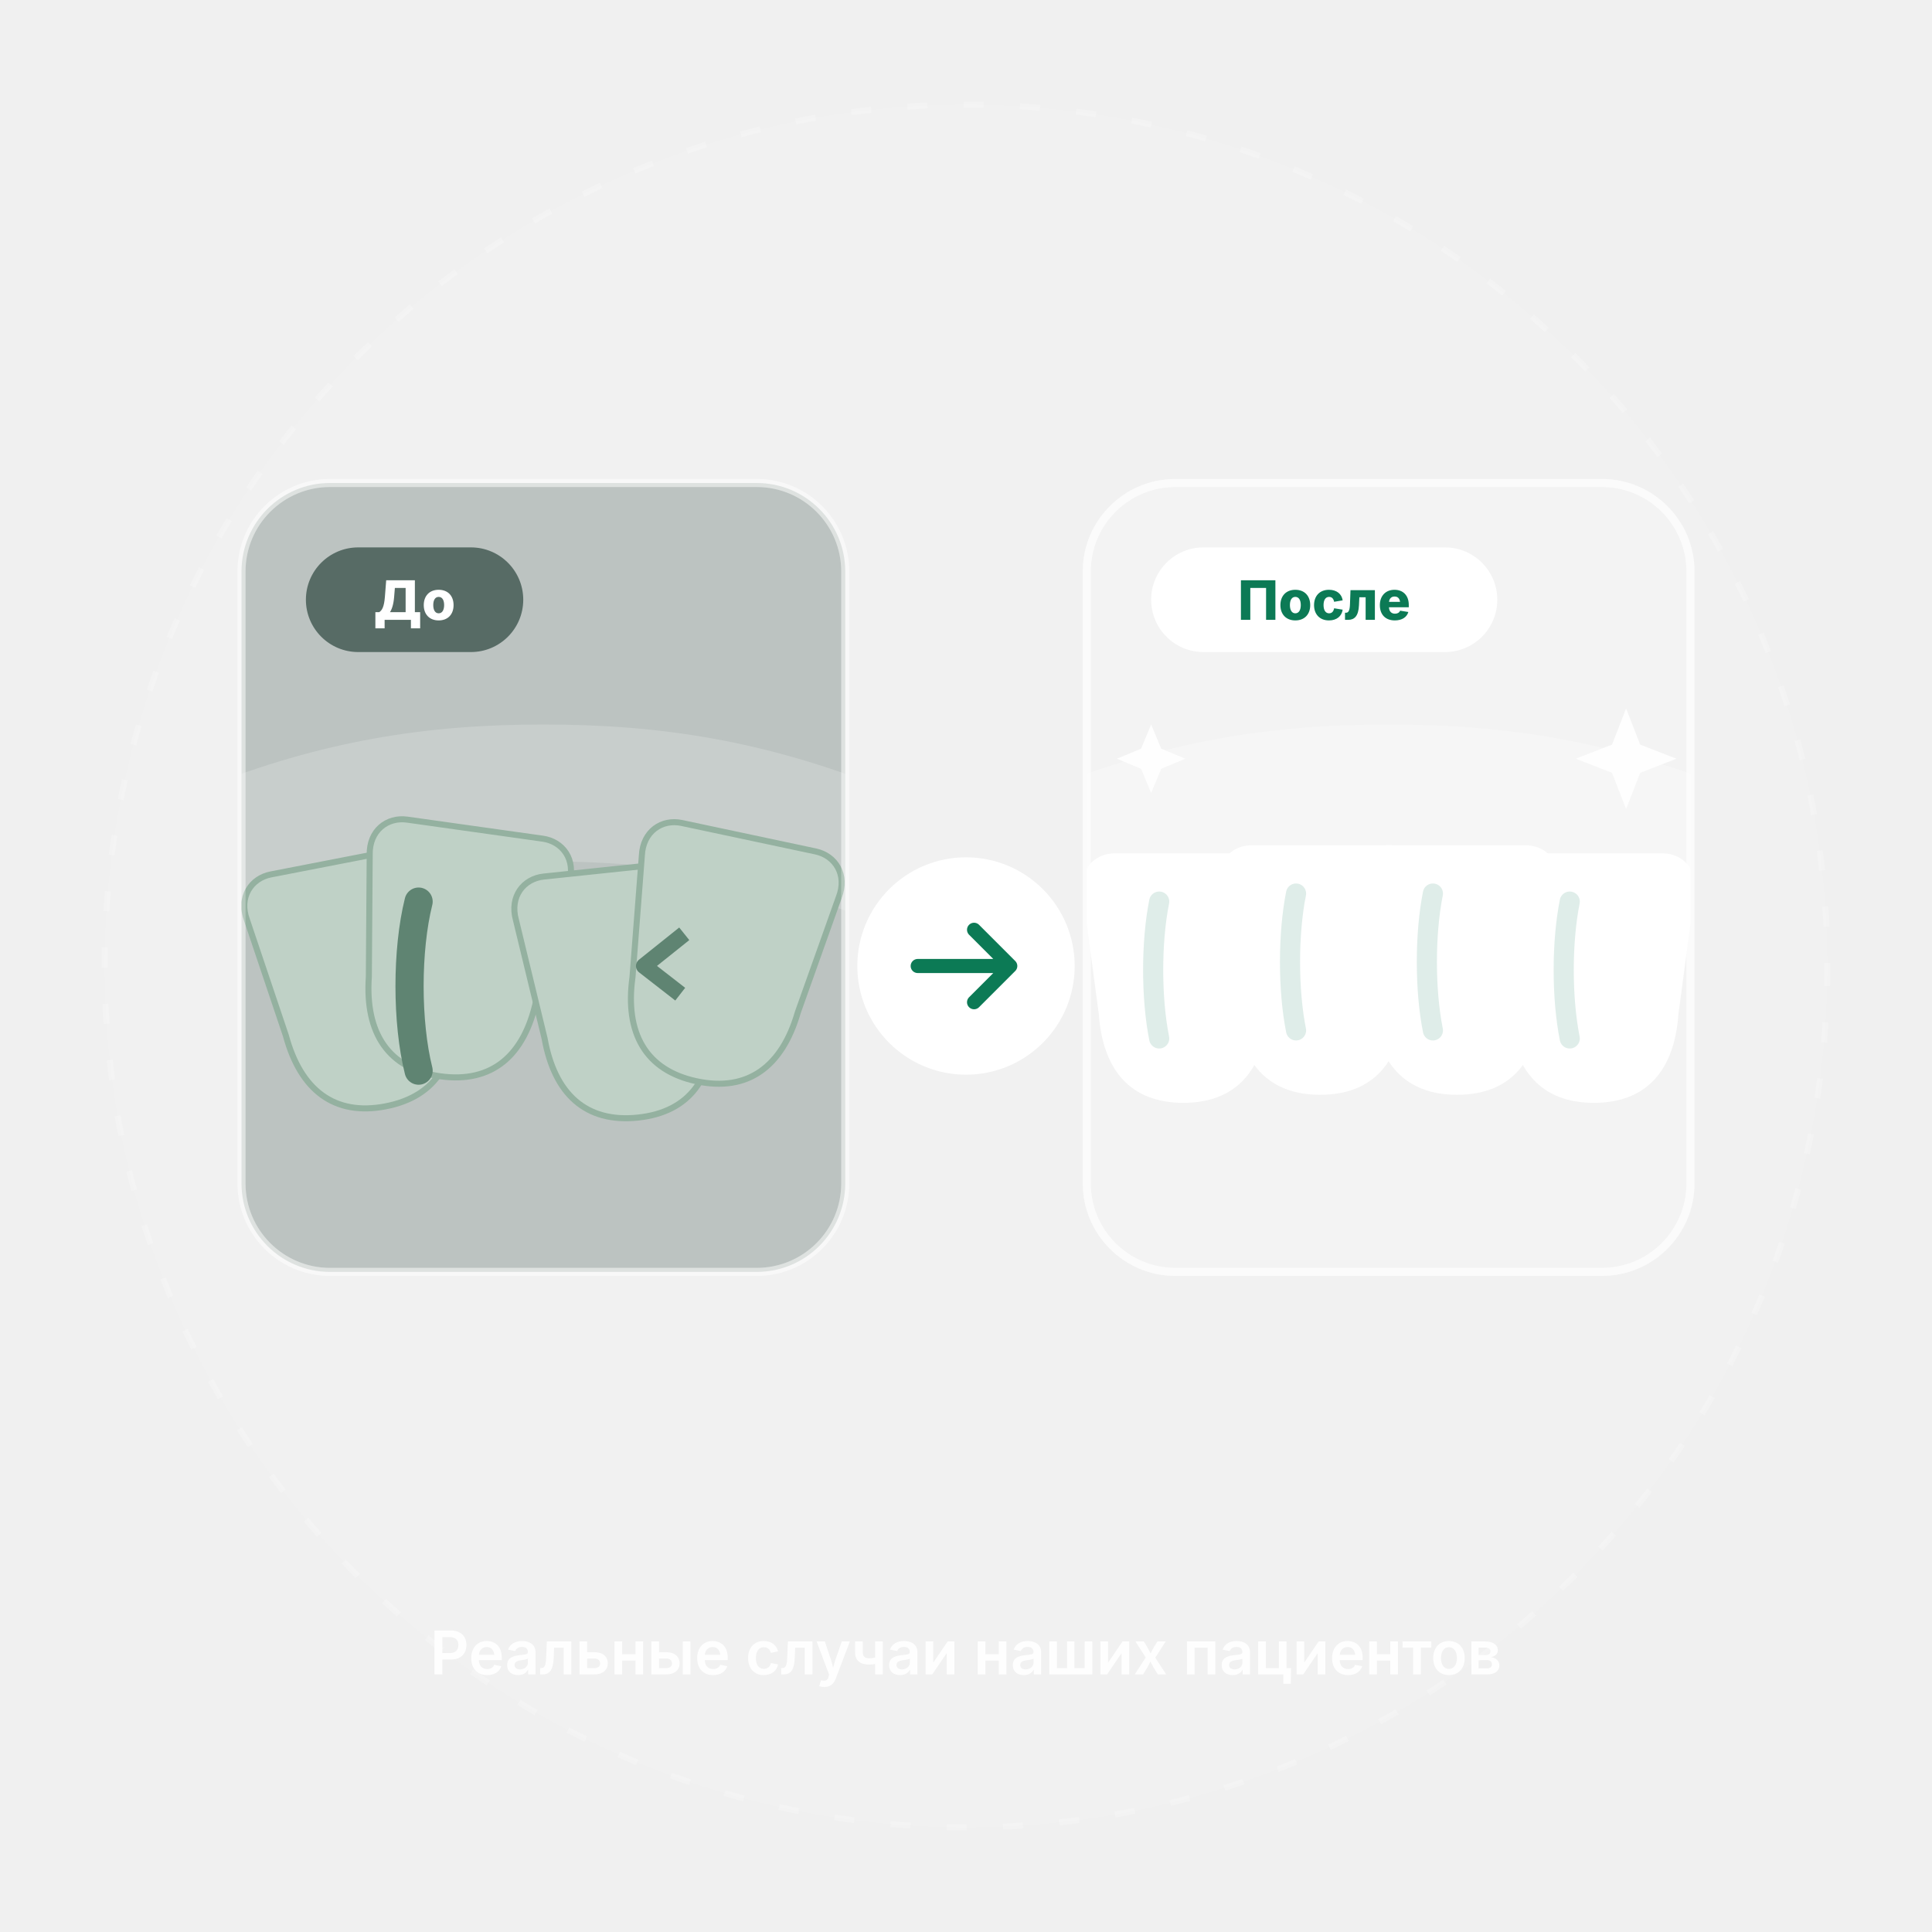
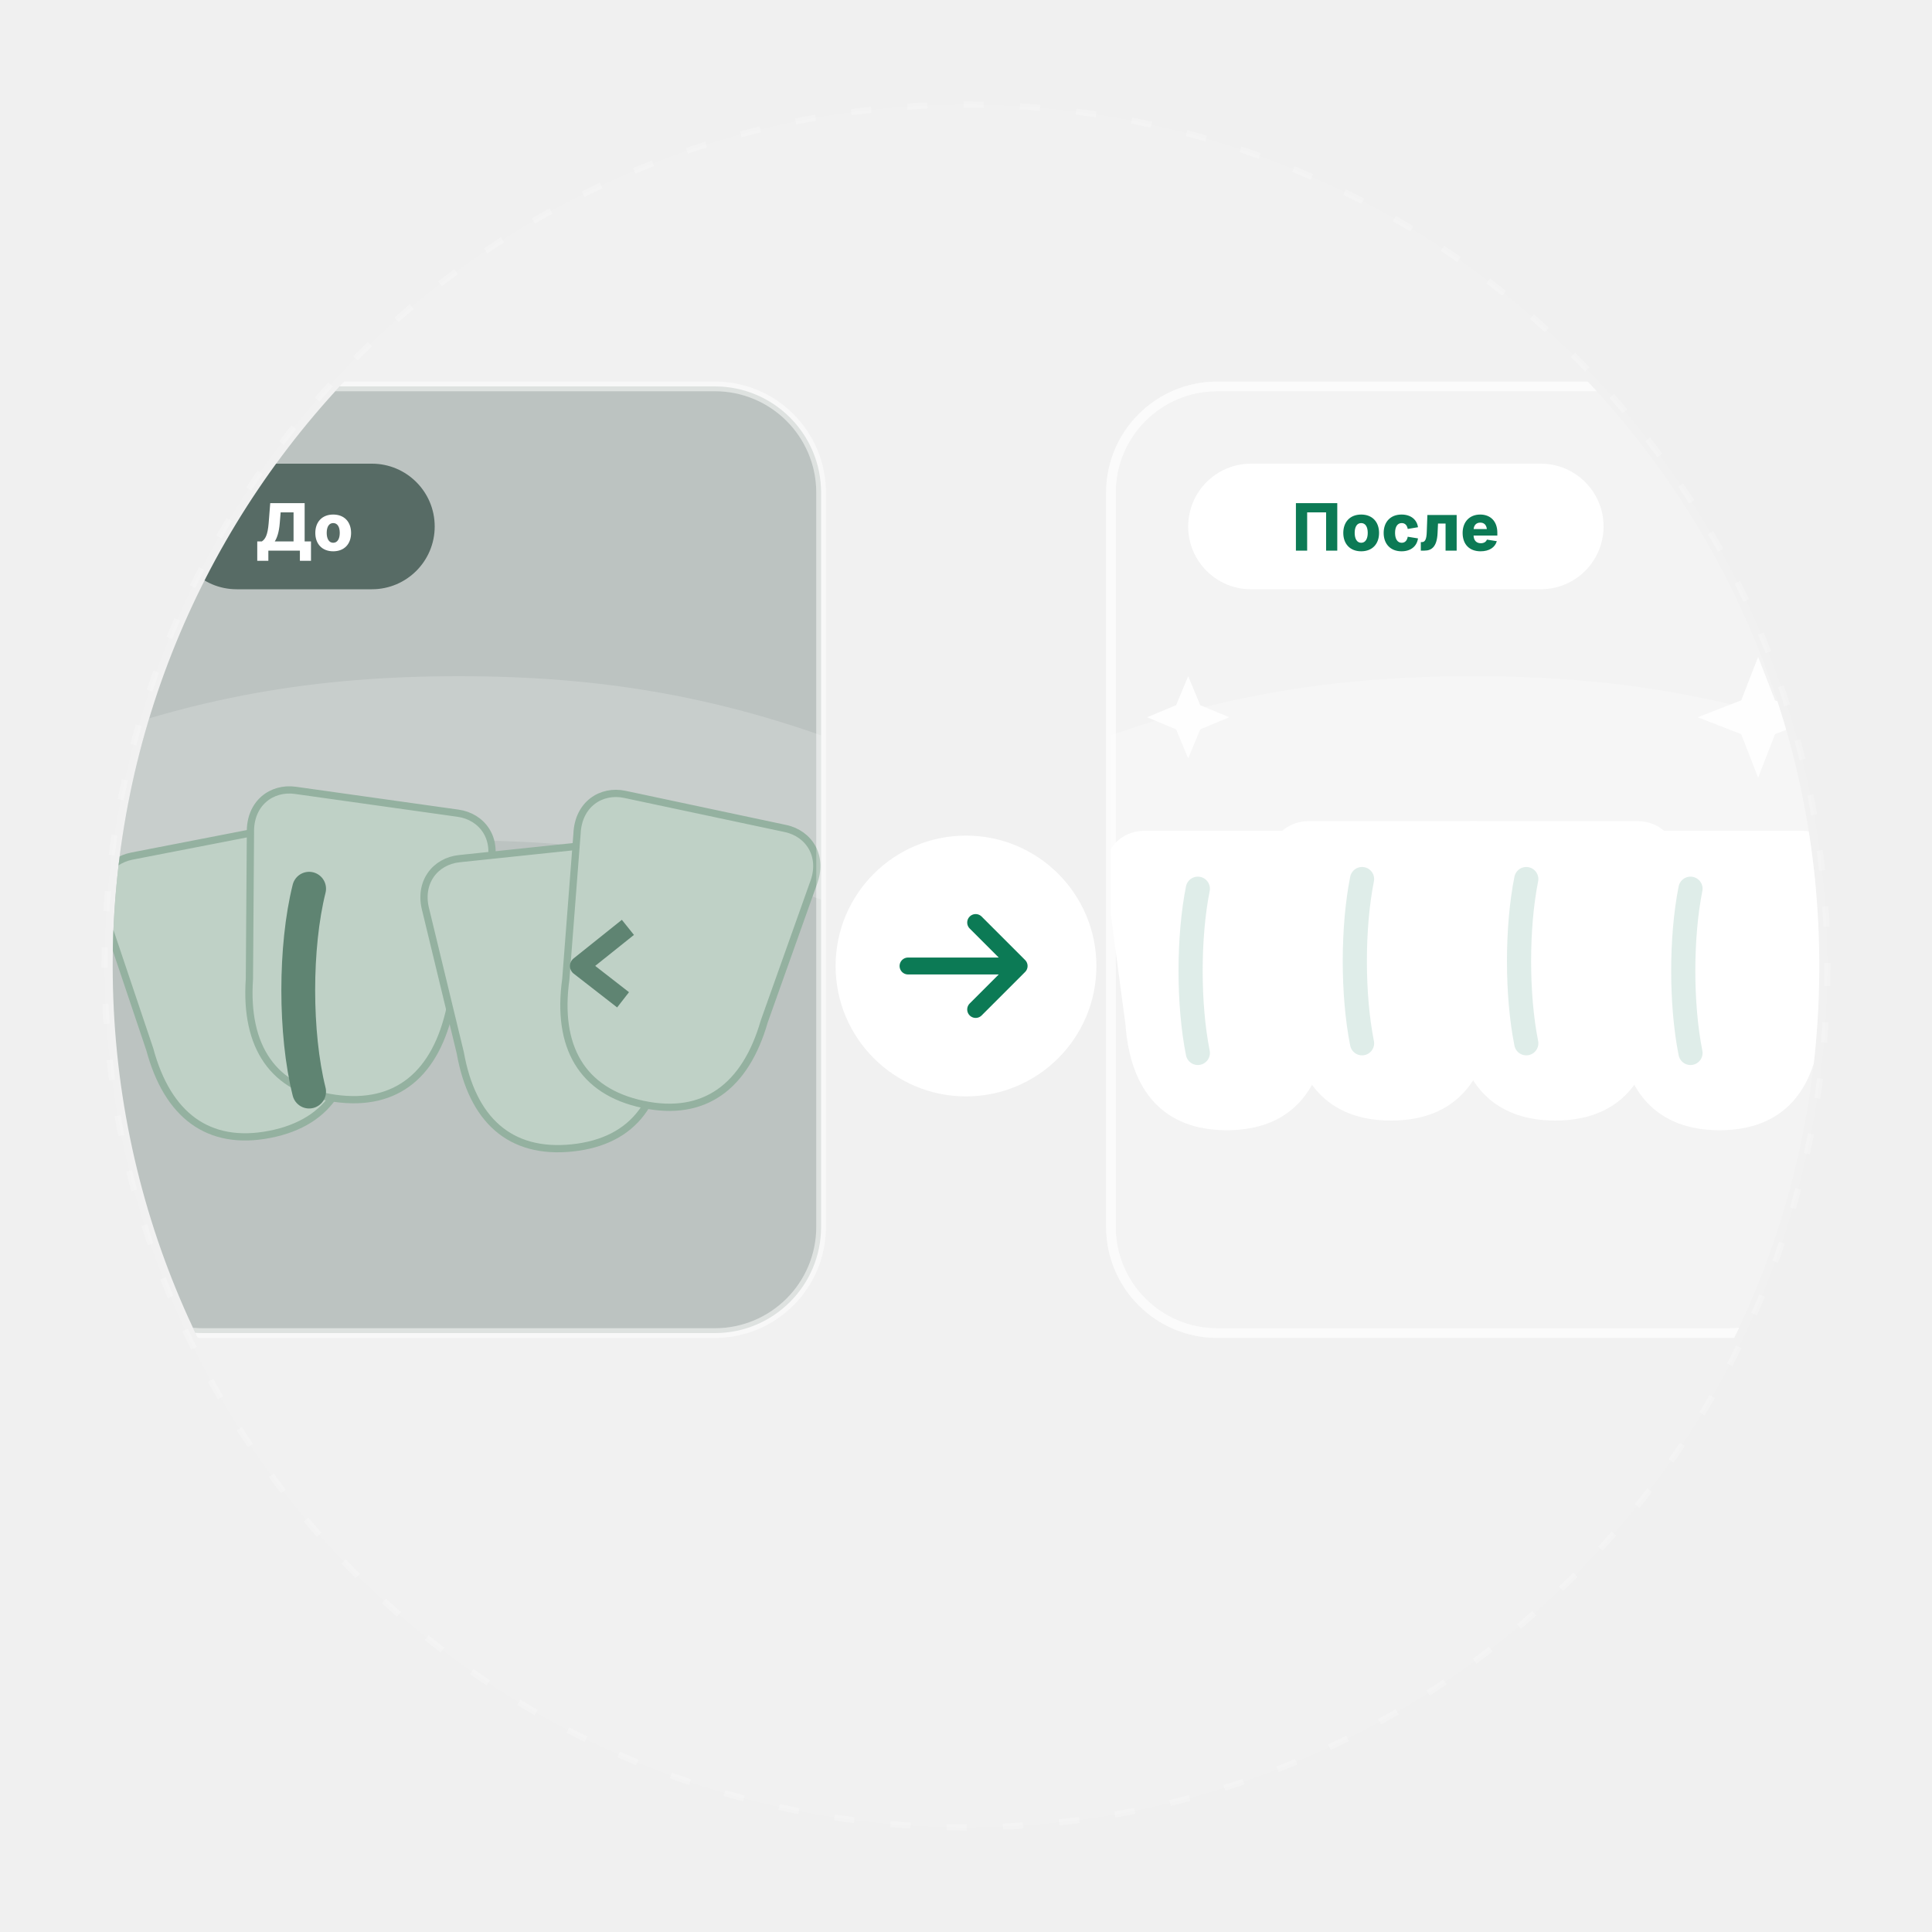
<svg xmlns="http://www.w3.org/2000/svg" viewBox="0 0 480 480" role="img" aria-label="Наши работы: сравнение улыбки до и после лечения">
  <defs>
    <clipPath id="wk-l">
      <rect x="60" y="120" width="150" height="196" rx="22" />
    </clipPath>
    <clipPath id="wk-r">
      <rect x="270" y="120" width="150" height="196" rx="22" />
    </clipPath>
    <g id="wk-t">
      <path d="M-17 0h34c5 0 9 4 8 10l-4 30c-1 14-8 22-21 22s-20-8-21-22l-4-30c-1-6 3-10 8-10z" />
    </g>
+     <clipPath id="fit">
+       <circle cx="240" cy="240" r="212" />
+     </clipPath>
  </defs>
  <circle cx="240" cy="240" r="214" fill="#fff" opacity=".07" />
-   <circle cx="240" cy="240" r="214" fill="none" stroke="#fff" stroke-opacity=".18" stroke-width="1.5" stroke-dasharray="5 9" />
-   <g>
-     <rect x="60" y="120" width="150" height="196" rx="22" fill="#04231A" fill-opacity=".22" stroke="#fff" stroke-opacity=".3" stroke-width="2" />
-     <g clip-path="url(#wk-l)">
-       <path d="M50 196c30-12 56-16 85-16s55 4 85 16v34c-30-12-56-16-85-16s-55 4-85 16z" fill="#fff" fill-opacity=".18" />
-       <g fill="#BFD1C6" stroke="#94B1A0" stroke-width="1.5" stroke-linejoin="round">
-         <g transform="translate(84,214) rotate(-11)">
-           <use href="#wk-t" />
+   <g clip-path="url(#fit)">
+     <g transform="translate(240,240) scale(1.2) translate(-240,-240)">
+       <g>
+         <rect x="60" y="120" width="150" height="196" rx="22" fill="#04231A" fill-opacity=".22" stroke="#fff" stroke-opacity=".3" stroke-width="2" />
+         <g clip-path="url(#wk-l)">
+           <path d="M50 196c30-12 56-16 85-16s55 4 85 16v34c-30-12-56-16-85-16s-55 4-85 16z" fill="#fff" fill-opacity=".18" />
+           <g fill="#BFD1C6" stroke="#94B1A0" stroke-width="1.5" stroke-linejoin="round">
+             <g transform="translate(84,214) rotate(-11)">
+               <use href="#wk-t" />
+             </g>
+             <g transform="translate(118,206) rotate(8)">
+               <use href="#wk-t" />
+             </g>
+             <g transform="translate(152,216) rotate(-6)">
+               <use href="#wk-t" />
+             </g>
+             <g transform="translate(186,208) rotate(12)">
+               <use href="#wk-t" />
+             </g>
+           </g>
+           <path d="M104 224c-3 12-3 30 0 42" stroke="#5F8472" stroke-width="7" stroke-linecap="round" fill="none" />
+           <path d="M170 232l-10 8 9 7" fill="none" stroke="#5F8472" stroke-width="4" stroke-linejoin="round" />
        </g>
-         <g transform="translate(118,206) rotate(8)">
-           <use href="#wk-t" />
-         </g>
-         <g transform="translate(152,216) rotate(-6)">
-           <use href="#wk-t" />
-         </g>
-         <g transform="translate(186,208) rotate(12)">
-           <use href="#wk-t" />
+         <rect x="60" y="120" width="150" height="196" rx="22" fill="none" stroke="#fff" stroke-opacity=".3" stroke-width="2" />
+         <g>
+           <rect x="76" y="136" width="54" height="26" rx="13" fill="#04231A" fill-opacity=".55" />
+           <text x="103" y="154" text-anchor="middle" fill="#fff" font-family="system-ui,-apple-system,'Segoe UI',sans-serif" font-size="13.5" font-weight="800">До</text>
        </g>
      </g>
-       <path d="M104 224c-3 12-3 30 0 42" stroke="#5F8472" stroke-width="7" stroke-linecap="round" fill="none" />
-       <path d="M170 232l-10 8 9 7" fill="none" stroke="#5F8472" stroke-width="4" stroke-linejoin="round" />
-     </g>
-     <rect x="60" y="120" width="150" height="196" rx="22" fill="none" stroke="#fff" stroke-opacity=".3" stroke-width="2" />
-     <g>
-       <rect x="76" y="136" width="54" height="26" rx="13" fill="#04231A" fill-opacity=".55" />
-       <text x="103" y="154" text-anchor="middle" fill="#fff" font-family="system-ui,-apple-system,'Segoe UI',sans-serif" font-size="13.5" font-weight="800">До</text>
+       <g>
+         <rect x="270" y="120" width="150" height="196" rx="22" fill="#fff" fill-opacity=".15" stroke="#fff" stroke-opacity=".45" stroke-width="2" />
+         <g clip-path="url(#wk-r)">
+           <path d="M260 196c30-12 56-16 85-16s55 4 85 16v34c-30-12-56-16-85-16s-55 4-85 16z" fill="#fff" fill-opacity=".26" />
+           <g fill="#fff">
+             <g transform="translate(294,212)">
+               <use href="#wk-t" />
+             </g>
+             <g transform="translate(328,210)">
+               <use href="#wk-t" />
+             </g>
+             <g transform="translate(362,210)">
+               <use href="#wk-t" />
+             </g>
+             <g transform="translate(396,212)">
+               <use href="#wk-t" />
+             </g>
+           </g>
+           <g stroke="#0C7A55" stroke-opacity=".13" stroke-width="5" stroke-linecap="round" fill="none">
+             <path d="M288 224c-2 10-2 24 0 34" />
+             <path d="M322 222c-2 10-2 24 0 34" />
+             <path d="M356 222c-2 10-2 24 0 34" />
+             <path d="M390 224c-2 10-2 24 0 34" />
+           </g>
+         </g>
+         <rect x="270" y="120" width="150" height="196" rx="22" fill="none" stroke="#fff" stroke-opacity=".45" stroke-width="2" />
+         <g>
+           <rect x="286" y="136" width="86" height="26" rx="13" fill="#fff" />
+           <text x="329" y="154" text-anchor="middle" fill="#0C7A55" font-family="system-ui,-apple-system,'Segoe UI',sans-serif" font-size="13.5" font-weight="800">После</text>
+         </g>
+         <g fill="#fff" fill-opacity=".9">
+           <path d="M404 176l3.5 9 9 3.5-9 3.5-3.5 9-3.5-9-9-3.5 9-3.5z" />
+           <path d="M286 180l2.5 6 6 2.5-6 2.5-2.5 6-2.5-6-6-2.5 6-2.5z" />
+         </g>
+       </g>
+       <g>
+         <circle cx="240" cy="240" r="27" fill="#fff" />
+         <path d="M228 240h22m-8-9 9 9-9 9" fill="none" stroke="#0C7A55" stroke-width="3.5" stroke-linecap="round" stroke-linejoin="round" />
+       </g>
    </g>
  </g>
-   <g>
-     <rect x="270" y="120" width="150" height="196" rx="22" fill="#fff" fill-opacity=".15" stroke="#fff" stroke-opacity=".45" stroke-width="2" />
-     <g clip-path="url(#wk-r)">
-       <path d="M260 196c30-12 56-16 85-16s55 4 85 16v34c-30-12-56-16-85-16s-55 4-85 16z" fill="#fff" fill-opacity=".26" />
-       <g fill="#fff">
-         <g transform="translate(294,212)">
-           <use href="#wk-t" />
-         </g>
-         <g transform="translate(328,210)">
-           <use href="#wk-t" />
-         </g>
-         <g transform="translate(362,210)">
-           <use href="#wk-t" />
-         </g>
-         <g transform="translate(396,212)">
-           <use href="#wk-t" />
-         </g>
-       </g>
-       <g stroke="#0C7A55" stroke-opacity=".13" stroke-width="5" stroke-linecap="round" fill="none">
-         <path d="M288 224c-2 10-2 24 0 34" />
-         <path d="M322 222c-2 10-2 24 0 34" />
-         <path d="M356 222c-2 10-2 24 0 34" />
-         <path d="M390 224c-2 10-2 24 0 34" />
-       </g>
-     </g>
-     <rect x="270" y="120" width="150" height="196" rx="22" fill="none" stroke="#fff" stroke-opacity=".45" stroke-width="2" />
-     <g>
-       <rect x="286" y="136" width="86" height="26" rx="13" fill="#fff" />
-       <text x="329" y="154" text-anchor="middle" fill="#0C7A55" font-family="system-ui,-apple-system,'Segoe UI',sans-serif" font-size="13.5" font-weight="800">После</text>
-     </g>
-     <g fill="#fff" fill-opacity=".9">
-       <path d="M404 176l3.5 9 9 3.5-9 3.5-3.5 9-3.5-9-9-3.5 9-3.5z" />
-       <path d="M286 180l2.5 6 6 2.5-6 2.5-2.5 6-2.5-6-6-2.5 6-2.5z" />
-     </g>
-   </g>
-   <g>
-     <circle cx="240" cy="240" r="27" fill="#fff" />
-     <path d="M228 240h22m-8-9 9 9-9 9" fill="none" stroke="#0C7A55" stroke-width="3.5" stroke-linecap="round" stroke-linejoin="round" />
-   </g>
-   <text x="240" y="416" text-anchor="middle" fill="#fff" fill-opacity=".92" font-family="system-ui,-apple-system,'Segoe UI',sans-serif" font-size="15" font-weight="600">Реальные случаи наших пациентов</text>
+   <circle cx="240" cy="240" r="214" fill="none" stroke="#fff" stroke-opacity=".22" stroke-width="1.5" stroke-dasharray="5 9" />
</svg>
